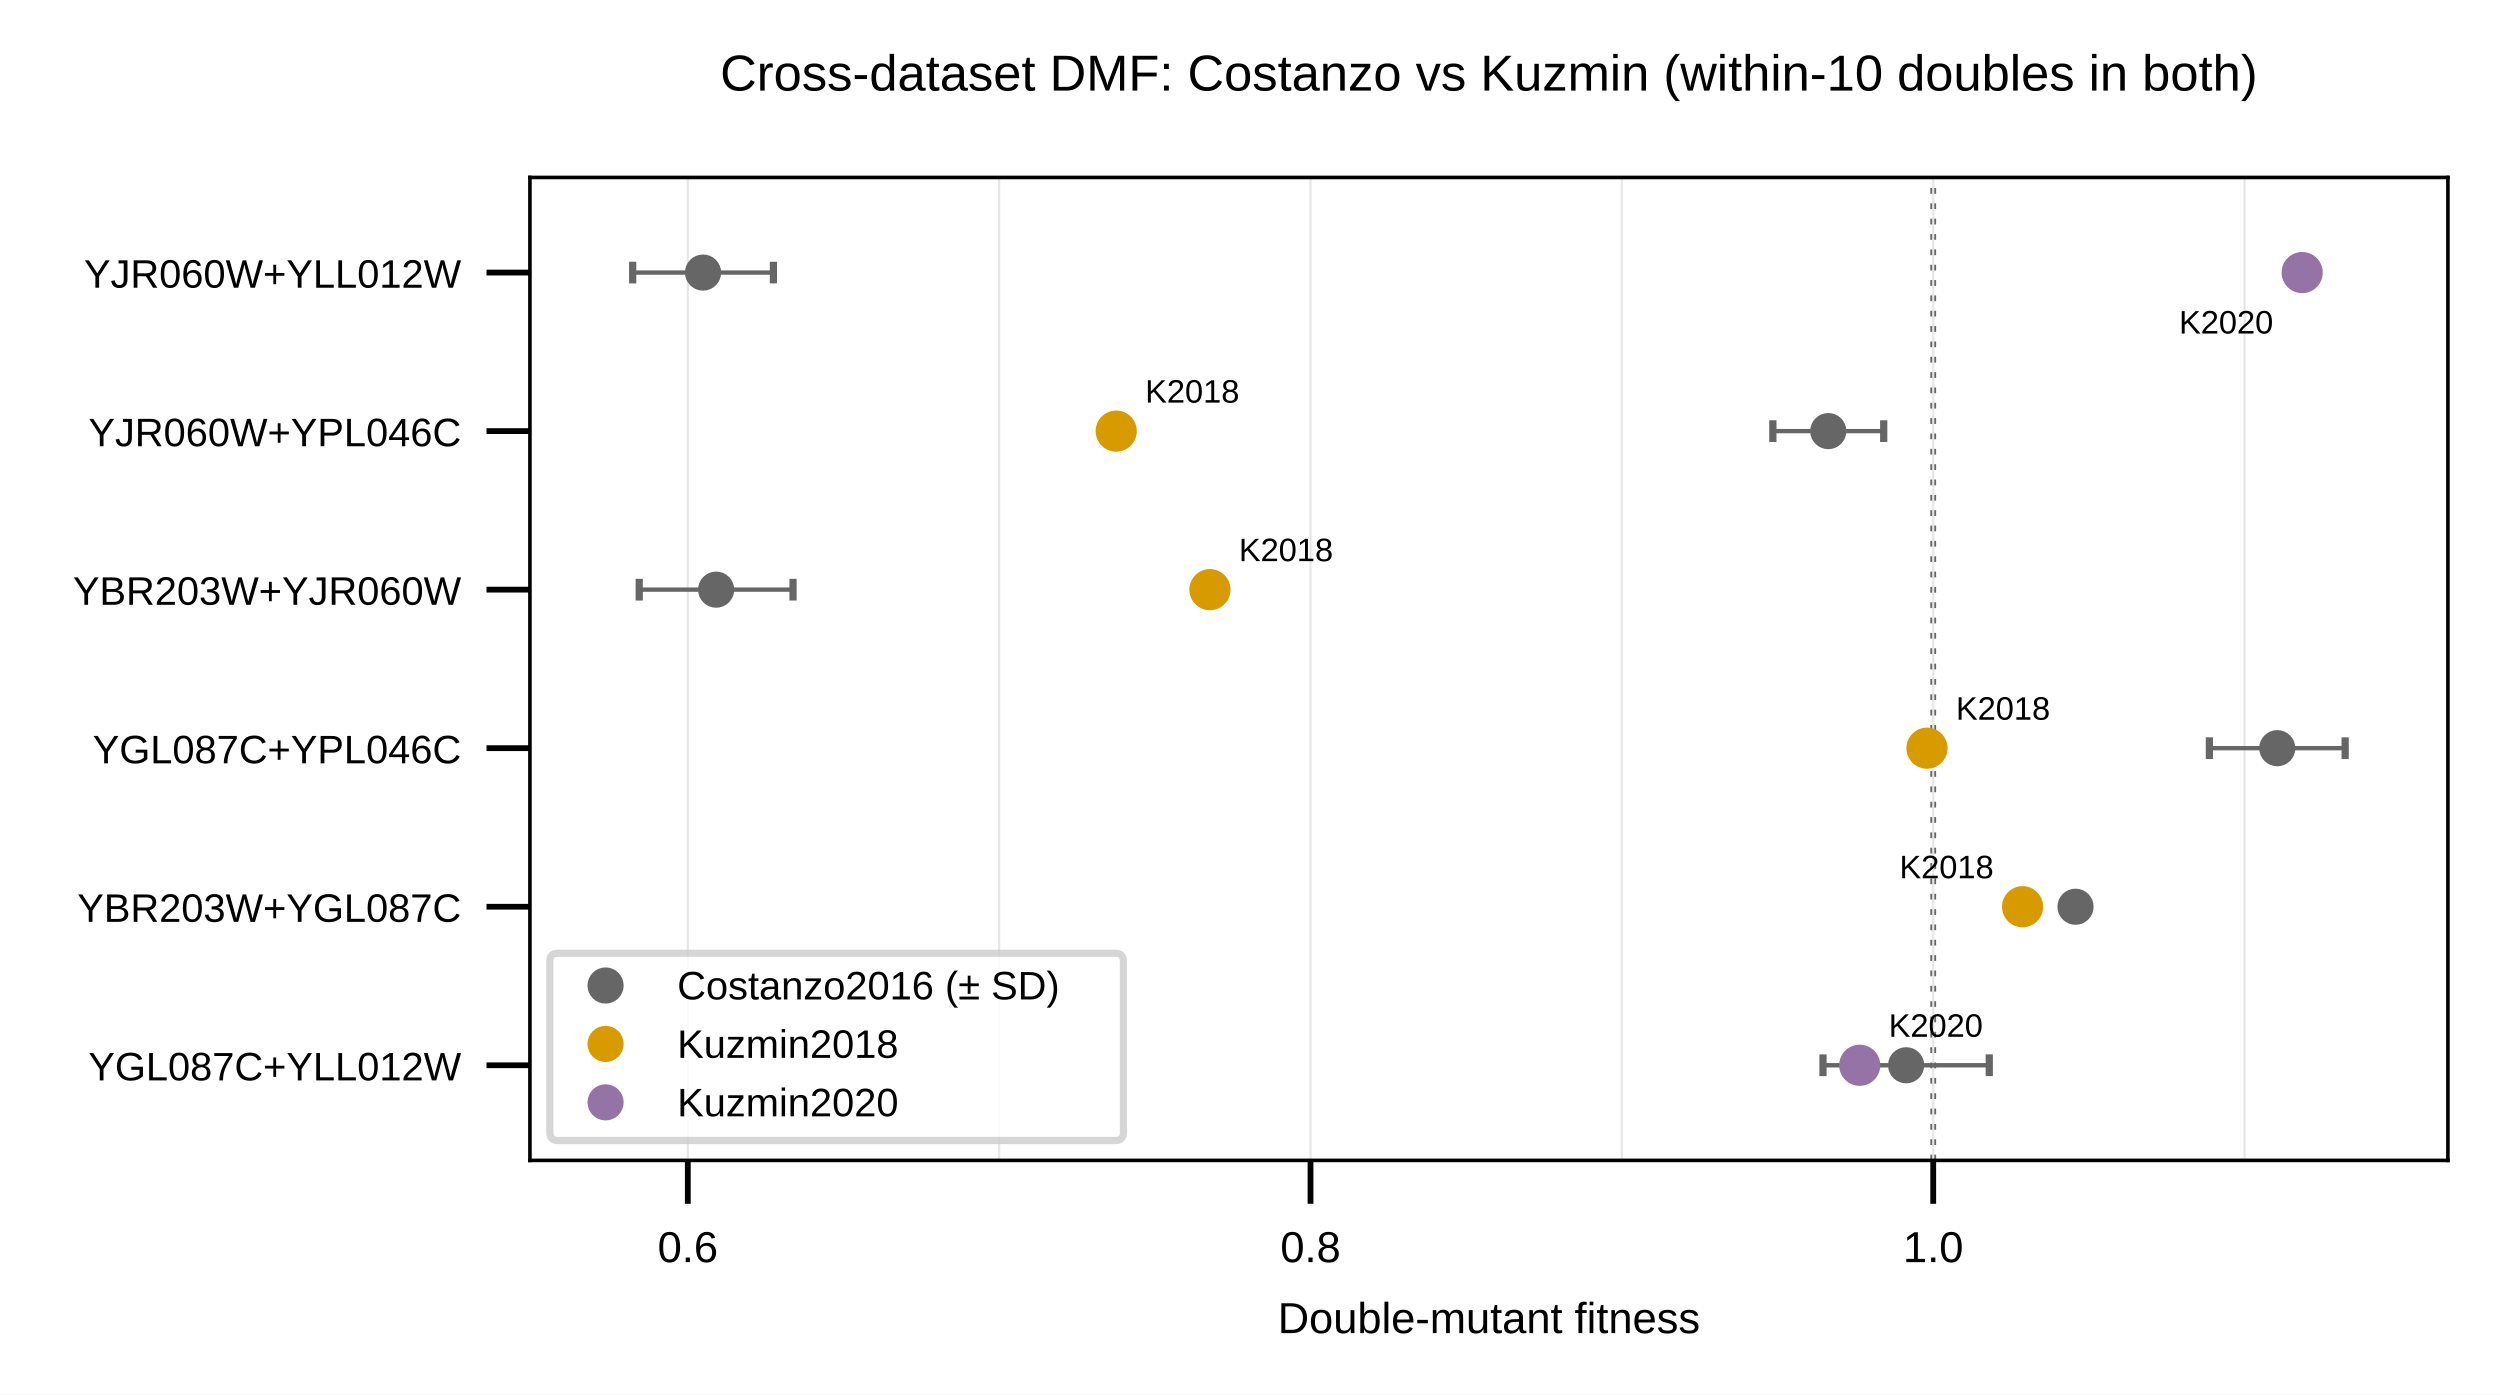
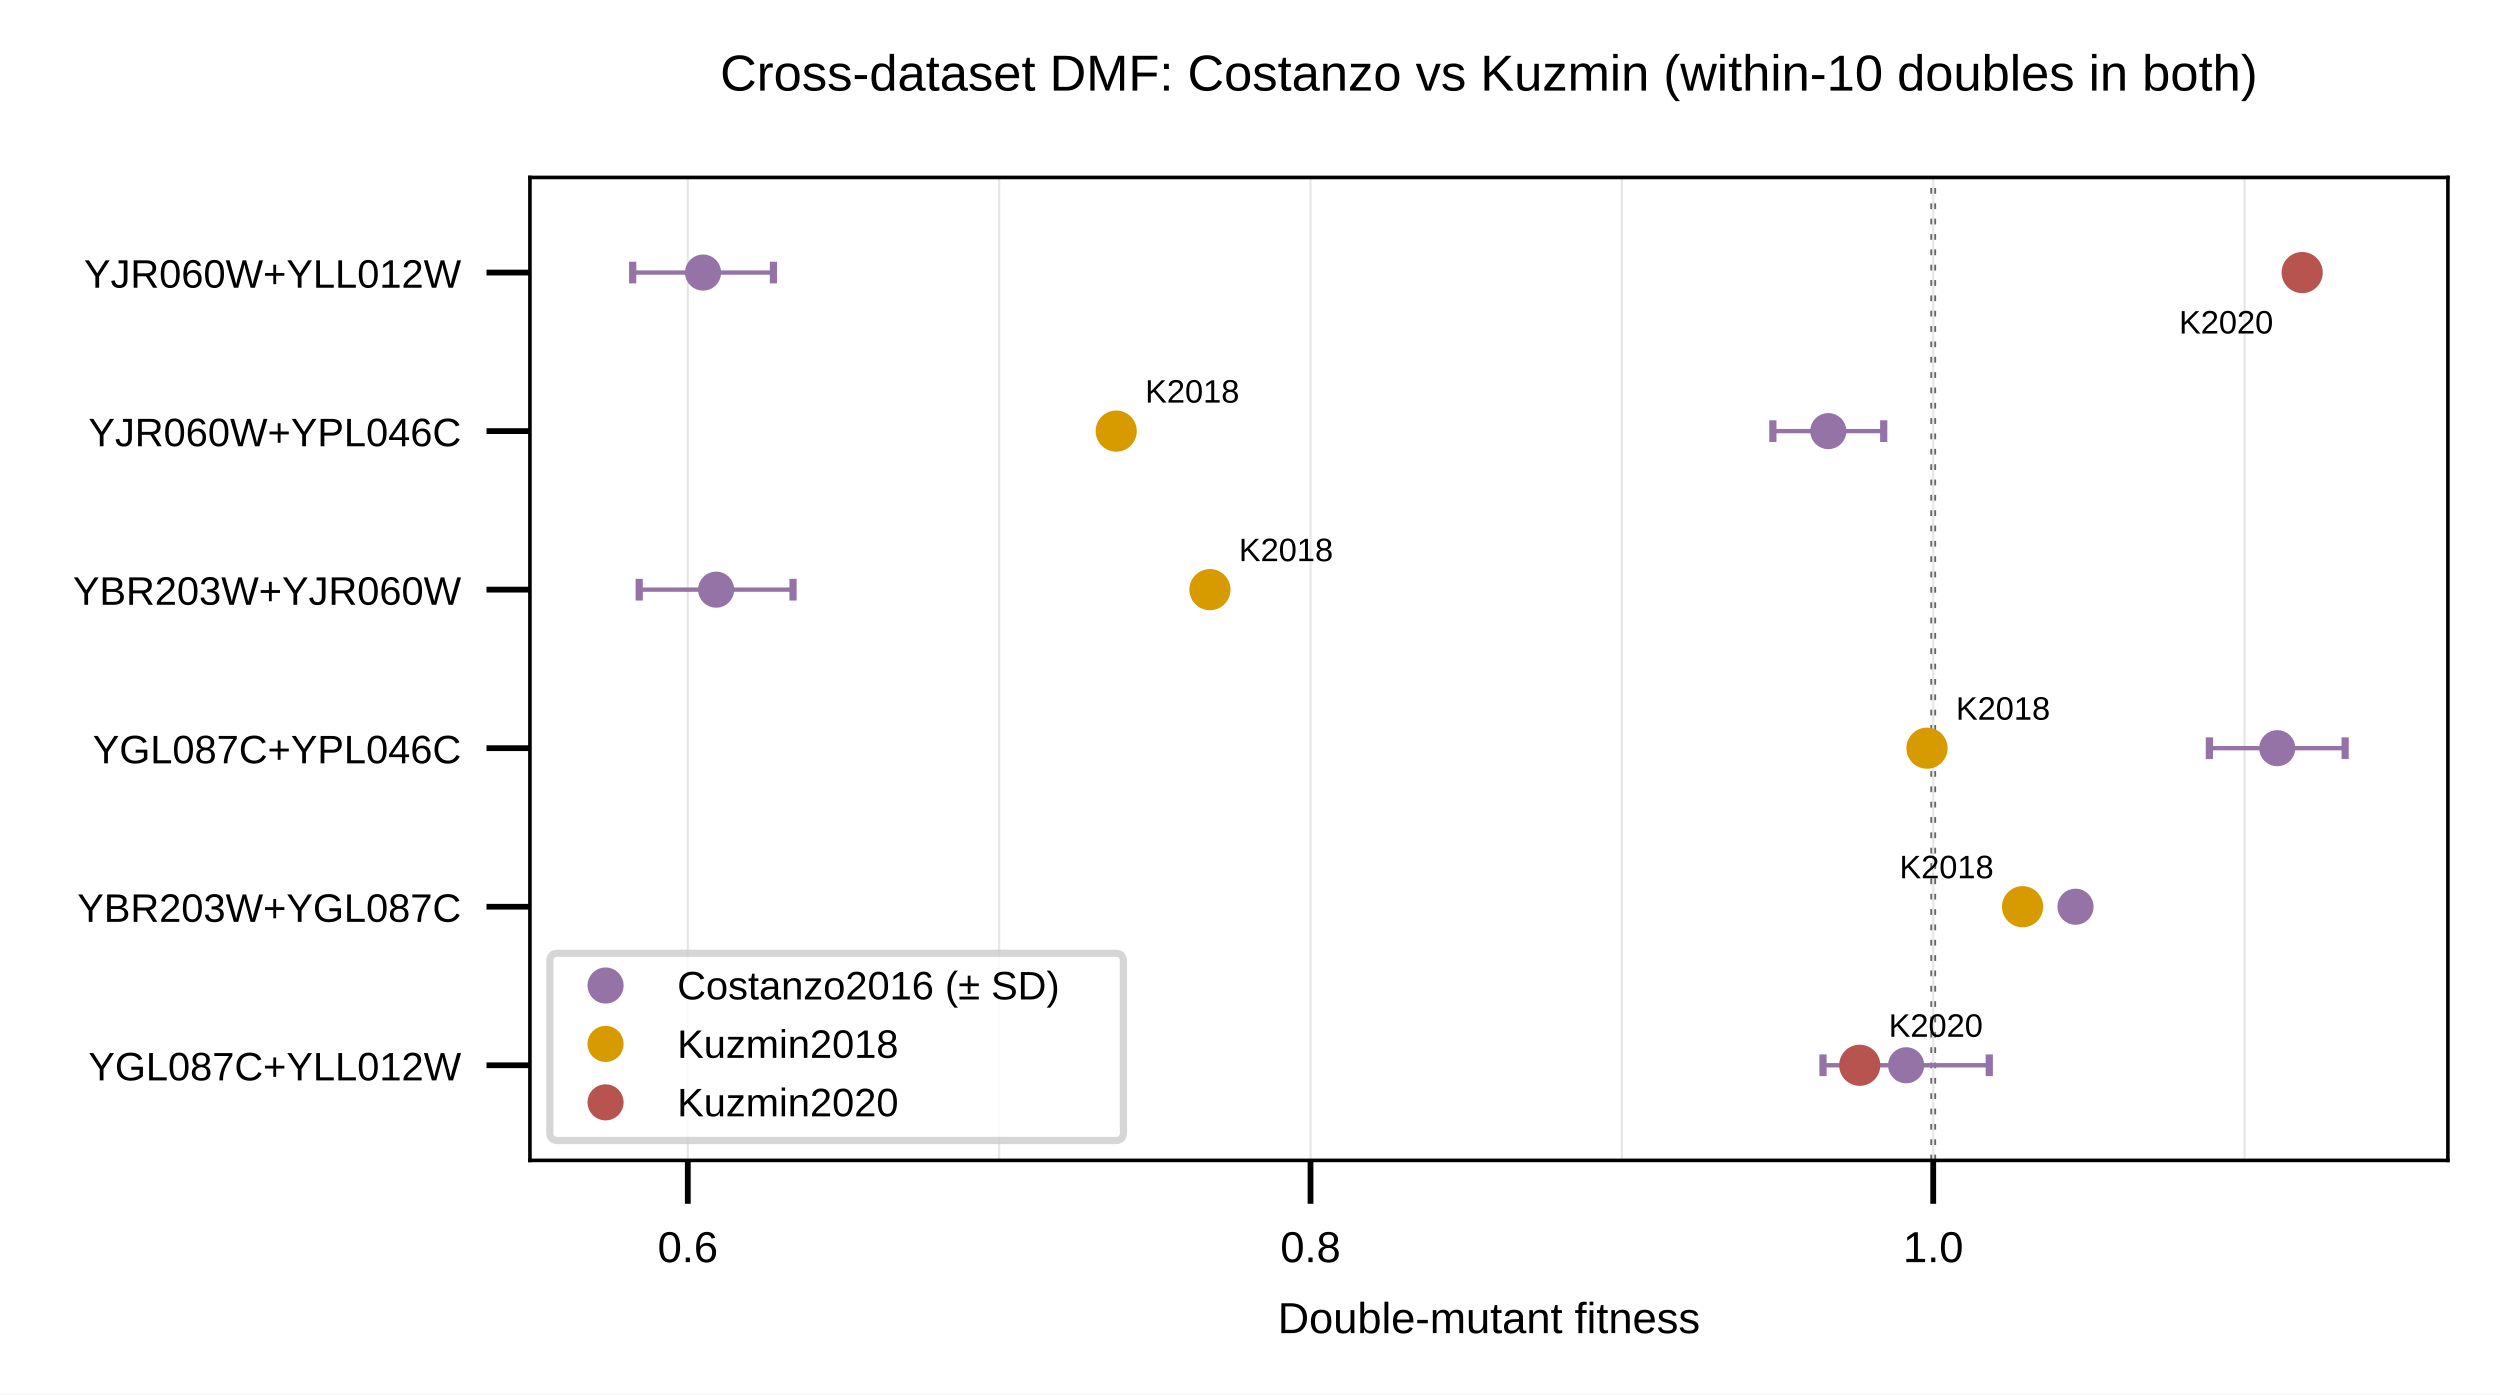
<svg xmlns="http://www.w3.org/2000/svg" xmlns:xlink="http://www.w3.org/1999/xlink" width="479.776" height="267.572" viewBox="0 0 479.776 267.572" version="1.1">
  <g transform="scale(1.388889)">
    <defs>
      <style type="text/css">*{stroke-linejoin: round; stroke-linecap: butt}</style>
    </defs>
    <g id="figure_1">
      <g id="patch_1">
        <path d="M 0 192.651  L 345.439 192.651  L 345.439 0  L 0 0  z " style="fill: #ffffff" />
      </g>
      <g id="axes_1">
        <g id="patch_2">
          <path d="M 73.224 160.338  L 338.239 160.338  L 338.239 24.519  L 73.224 24.519  z " style="fill: #ffffff" />
        </g>
        <g id="line2d_1">
-           <path d="M 267.124 160.338  L 267.124 24.519  " clip-path="url(#pa99bf91878)" style="fill: none; stroke-dasharray: 0.8,1.32; stroke-dashoffset: 0; stroke: #666666; stroke-width: 0.8" />
+           <path d="M 267.124 160.338  L 267.124 24.519  " clip-path="url(#pc8447acf25)" style="fill: none; stroke-dasharray: 0.8,1.32; stroke-dashoffset: 0; stroke: #666666; stroke-width: 0.8" />
        </g>
        <g id="matplotlib.axis_1">
          <g id="xtick_1">
            <g id="line2d_2">
-               <path d="M 95.036 160.338  L 95.036 24.519  " clip-path="url(#pa99bf91878)" style="fill: none; stroke: #e6e6e6; stroke-width: 0.3; stroke-linecap: square" />
+               <path d="M 95.036 160.338  L 95.036 24.519  " clip-path="url(#pc8447acf25)" style="fill: none; stroke: #e6e6e6; stroke-width: 0.3; stroke-linecap: square" />
            </g>
            <g id="line2d_3">
              <defs>
-                 <path id="m7b76734a05" d="M 0 0  L 0 6  " style="stroke: #000000; stroke-width: 0.8" />
+                 <path id="m653ce240fe" d="M 0 0  L 0 6  " style="stroke: #000000; stroke-width: 0.8" />
              </defs>
              <g>
-                 <use xlink:href="#m7b76734a05" x="95.036" y="160.338" style="stroke: #000000; stroke-width: 0.8" />
+                 <use xlink:href="#m653ce240fe" x="95.036" y="160.338" style="stroke: #000000; stroke-width: 0.8" />
              </g>
            </g>
            <g id="text_1">
              <text style="font-size: 6px; font-family: 'Arial'; text-anchor: middle" x="95.036" y="174.397" transform="rotate(-0 95.0358 174.3968)">0.6</text>
            </g>
          </g>
          <g id="xtick_2">
            <g id="line2d_4">
-               <path d="M 181.08 160.338  L 181.08 24.519  " clip-path="url(#pa99bf91878)" style="fill: none; stroke: #e6e6e6; stroke-width: 0.3; stroke-linecap: square" />
+               <path d="M 181.08 160.338  L 181.08 24.519  " clip-path="url(#pc8447acf25)" style="fill: none; stroke: #e6e6e6; stroke-width: 0.3; stroke-linecap: square" />
            </g>
            <g id="line2d_5">
              <g>
-                 <use xlink:href="#m7b76734a05" x="181.08" y="160.338" style="stroke: #000000; stroke-width: 0.8" />
+                 <use xlink:href="#m653ce240fe" x="181.08" y="160.338" style="stroke: #000000; stroke-width: 0.8" />
              </g>
            </g>
            <g id="text_2">
              <text style="font-size: 6px; font-family: 'Arial'; text-anchor: middle" x="181.08" y="174.397" transform="rotate(-0 181.0797 174.3968)">0.8</text>
            </g>
          </g>
          <g id="xtick_3">
            <g id="line2d_6">
-               <path d="M 267.124 160.338  L 267.124 24.519  " clip-path="url(#pa99bf91878)" style="fill: none; stroke: #e6e6e6; stroke-width: 0.3; stroke-linecap: square" />
+               <path d="M 267.124 160.338  L 267.124 24.519  " clip-path="url(#pc8447acf25)" style="fill: none; stroke: #e6e6e6; stroke-width: 0.3; stroke-linecap: square" />
            </g>
            <g id="line2d_7">
              <g>
-                 <use xlink:href="#m7b76734a05" x="267.124" y="160.338" style="stroke: #000000; stroke-width: 0.8" />
+                 <use xlink:href="#m653ce240fe" x="267.124" y="160.338" style="stroke: #000000; stroke-width: 0.8" />
              </g>
            </g>
            <g id="text_3">
              <text style="font-size: 6px; font-family: 'Arial'; text-anchor: middle" x="267.124" y="174.397" transform="rotate(-0 267.1236 174.3968)">1.0</text>
            </g>
          </g>
          <g id="xtick_4">
            <g id="line2d_8">
-               <path d="M 138.058 160.338  L 138.058 24.519  " clip-path="url(#pa99bf91878)" style="fill: none; stroke: #e6e6e6; stroke-width: 0.3; stroke-linecap: square" />
+               <path d="M 138.058 160.338  L 138.058 24.519  " clip-path="url(#pc8447acf25)" style="fill: none; stroke: #e6e6e6; stroke-width: 0.3; stroke-linecap: square" />
            </g>
            <g id="line2d_9" />
          </g>
          <g id="xtick_5">
            <g id="line2d_10">
-               <path d="M 224.102 160.338  L 224.102 24.519  " clip-path="url(#pa99bf91878)" style="fill: none; stroke: #e6e6e6; stroke-width: 0.3; stroke-linecap: square" />
+               <path d="M 224.102 160.338  L 224.102 24.519  " clip-path="url(#pc8447acf25)" style="fill: none; stroke: #e6e6e6; stroke-width: 0.3; stroke-linecap: square" />
            </g>
            <g id="line2d_11" />
          </g>
          <g id="xtick_6">
            <g id="line2d_12">
-               <path d="M 310.146 160.338  L 310.146 24.519  " clip-path="url(#pa99bf91878)" style="fill: none; stroke: #e6e6e6; stroke-width: 0.3; stroke-linecap: square" />
+               <path d="M 310.146 160.338  L 310.146 24.519  " clip-path="url(#pc8447acf25)" style="fill: none; stroke: #e6e6e6; stroke-width: 0.3; stroke-linecap: square" />
            </g>
            <g id="line2d_13" />
          </g>
          <g id="text_4">
            <text style="font-size: 6px; font-family: 'Arial'; text-anchor: middle" x="205.731" y="184.204" transform="rotate(-0 205.7313 184.2037)">Double-mutant fitness</text>
          </g>
        </g>
        <g id="matplotlib.axis_2">
          <g id="ytick_1">
            <g id="line2d_14">
              <defs>
-                 <path id="m2dd85f6c91" d="M 0 0  L -6 0  " style="stroke: #000000; stroke-width: 0.8" />
+                 <path id="mea6efc9876" d="M 0 0  L -6 0  " style="stroke: #000000; stroke-width: 0.8" />
              </defs>
              <g>
-                 <use xlink:href="#m2dd85f6c91" x="73.224" y="147.194" style="stroke: #000000; stroke-width: 0.8" />
+                 <use xlink:href="#mea6efc9876" x="73.224" y="147.194" style="stroke: #000000; stroke-width: 0.8" />
              </g>
            </g>
            <g id="text_5">
              <text style="font-size: 5.5px; font-family: 'Arial'; text-anchor: end" x="63.724" y="149.284" transform="rotate(-0 63.72367 149.2836)">YGL087C+YLL012W</text>
            </g>
          </g>
          <g id="ytick_2">
            <g id="line2d_15">
              <g>
-                 <use xlink:href="#m2dd85f6c91" x="73.224" y="125.288" style="stroke: #000000; stroke-width: 0.8" />
+                 <use xlink:href="#mea6efc9876" x="73.224" y="125.288" style="stroke: #000000; stroke-width: 0.8" />
              </g>
            </g>
            <g id="text_6">
              <text style="font-size: 5.5px; font-family: 'Arial'; text-anchor: end" x="63.724" y="127.377" transform="rotate(-0 63.72367 127.3773)">YBR203W+YGL087C</text>
            </g>
          </g>
          <g id="ytick_3">
            <g id="line2d_16">
              <g>
-                 <use xlink:href="#m2dd85f6c91" x="73.224" y="103.381" style="stroke: #000000; stroke-width: 0.8" />
+                 <use xlink:href="#mea6efc9876" x="73.224" y="103.381" style="stroke: #000000; stroke-width: 0.8" />
              </g>
            </g>
            <g id="text_7">
              <text style="font-size: 5.5px; font-family: 'Arial'; text-anchor: end" x="63.724" y="105.471" transform="rotate(-0 63.72367 105.471)">YGL087C+YPL046C</text>
            </g>
          </g>
          <g id="ytick_4">
            <g id="line2d_17">
              <g>
-                 <use xlink:href="#m2dd85f6c91" x="73.224" y="81.475" style="stroke: #000000; stroke-width: 0.8" />
+                 <use xlink:href="#mea6efc9876" x="73.224" y="81.475" style="stroke: #000000; stroke-width: 0.8" />
              </g>
            </g>
            <g id="text_8">
              <text style="font-size: 5.5px; font-family: 'Arial'; text-anchor: end" x="63.724" y="83.565" transform="rotate(-0 63.72367 83.56476)">YBR203W+YJR060W</text>
            </g>
          </g>
          <g id="ytick_5">
            <g id="line2d_18">
              <g>
-                 <use xlink:href="#m2dd85f6c91" x="73.224" y="59.569" style="stroke: #000000; stroke-width: 0.8" />
+                 <use xlink:href="#mea6efc9876" x="73.224" y="59.569" style="stroke: #000000; stroke-width: 0.8" />
              </g>
            </g>
            <g id="text_9">
              <text style="font-size: 5.5px; font-family: 'Arial'; text-anchor: end" x="63.724" y="61.658" transform="rotate(-0 63.72367 61.6585)">YJR060W+YPL046C</text>
            </g>
          </g>
          <g id="ytick_6">
            <g id="line2d_19">
              <g>
-                 <use xlink:href="#m2dd85f6c91" x="73.224" y="37.663" style="stroke: #000000; stroke-width: 0.8" />
+                 <use xlink:href="#mea6efc9876" x="73.224" y="37.663" style="stroke: #000000; stroke-width: 0.8" />
              </g>
            </g>
            <g id="text_10">
              <text style="font-size: 5.5px; font-family: 'Arial'; text-anchor: end" x="63.724" y="39.752" transform="rotate(-0 63.72367 39.75223)">YJR060W+YLL012W</text>
            </g>
          </g>
        </g>
        <g id="patch_3">
          <path d="M 73.224 160.338  L 73.224 24.519  " style="fill: none; stroke: #000000; stroke-width: 0.5; stroke-linejoin: miter; stroke-linecap: square" />
        </g>
        <g id="patch_4">
          <path d="M 338.239 160.338  L 338.239 24.519  " style="fill: none; stroke: #000000; stroke-width: 0.5; stroke-linejoin: miter; stroke-linecap: square" />
        </g>
        <g id="patch_5">
          <path d="M 73.224 160.338  L 338.239 160.338  " style="fill: none; stroke: #000000; stroke-width: 0.5; stroke-linejoin: miter; stroke-linecap: square" />
        </g>
        <g id="patch_6">
          <path d="M 73.224 24.519  L 338.239 24.519  " style="fill: none; stroke: #000000; stroke-width: 0.5; stroke-linejoin: miter; stroke-linecap: square" />
        </g>
        <g id="LineCollection_1">
-           <path d="M 251.894 147.194  L 274.868 147.194  " clip-path="url(#pa99bf91878)" style="fill: none; stroke: #666666; stroke-width: 0.6" />
+           <path d="M 251.894 147.194  L 274.868 147.194  " clip-path="url(#pc8447acf25)" style="fill: none; stroke: #9673a6; stroke-width: 0.6" />
        </g>
        <g id="line2d_20">
          <defs>
-             <path id="m626b139a25" d="M 0 1.5  L 0 -1.5  " style="stroke: #666666" />
+             <path id="m3591d6a777" d="M 0 1.5  L 0 -1.5  " style="stroke: #9673a6" />
          </defs>
-           <g clip-path="url(#pa99bf91878)">
-             <use xlink:href="#m626b139a25" x="251.894" y="147.194" style="fill: #666666; stroke: #666666" />
+           <g clip-path="url(#pc8447acf25)">
+             <use xlink:href="#m3591d6a777" x="251.894" y="147.194" style="fill: #9673a6; stroke: #9673a6" />
          </g>
        </g>
        <g id="line2d_21">
-           <g clip-path="url(#pa99bf91878)">
-             <use xlink:href="#m626b139a25" x="274.868" y="147.194" style="fill: #666666; stroke: #666666" />
+           <g clip-path="url(#pc8447acf25)">
+             <use xlink:href="#m3591d6a777" x="274.868" y="147.194" style="fill: #9673a6; stroke: #9673a6" />
          </g>
        </g>
        <g id="PathCollection_1">
          <defs>
-             <path id="mcb2b67db5f" d="M 0 2.345  C 0.622 2.345 1.219 2.098 1.658 1.658  C 2.098 1.219 2.345 0.622 2.345 0  C 2.345 -0.622 2.098 -1.219 1.658 -1.658  C 1.219 -2.098 0.622 -2.345 0 -2.345  C -0.622 -2.345 -1.219 -2.098 -1.658 -1.658  C -2.098 -1.219 -2.345 -0.622 -2.345 0  C -2.345 0.622 -2.098 1.219 -1.658 1.658  C -1.219 2.098 -0.622 2.345 0 2.345  z " style="stroke: #9673a6" />
+             <path id="mc8834af338" d="M 0 2.345  C 0.622 2.345 1.219 2.098 1.658 1.658  C 2.098 1.219 2.345 0.622 2.345 0  C 2.345 -0.622 2.098 -1.219 1.658 -1.658  C 1.219 -2.098 0.622 -2.345 0 -2.345  C -0.622 -2.345 -1.219 -2.098 -1.658 -1.658  C -2.098 -1.219 -2.345 -0.622 -2.345 0  C -2.345 0.622 -2.098 1.219 -1.658 1.658  C -1.219 2.098 -0.622 2.345 0 2.345  z " style="stroke: #b85450" />
          </defs>
-           <g clip-path="url(#pa99bf91878)">
-             <use xlink:href="#mcb2b67db5f" x="256.97" y="147.194" style="fill: #9673a6; stroke: #9673a6" />
+           <g clip-path="url(#pc8447acf25)">
+             <use xlink:href="#mc8834af338" x="256.97" y="147.194" style="fill: #b85450; stroke: #b85450" />
          </g>
        </g>
        <g id="text_11">
          <text style="font-size: 4.5px; font-family: 'Arial'; text-anchor: start" x="260.97" y="143.258" transform="rotate(-0 260.9704 143.2581)">K2020</text>
        </g>
        <g id="LineCollection_2">
-           <path d="M 285.408 125.288  L 288.161 125.288  " clip-path="url(#pa99bf91878)" style="fill: none; stroke: #666666; stroke-width: 0.6" />
+           <path d="M 285.408 125.288  L 288.161 125.288  " clip-path="url(#pc8447acf25)" style="fill: none; stroke: #9673a6; stroke-width: 0.6" />
        </g>
        <g id="line2d_22">
-           <g clip-path="url(#pa99bf91878)">
-             <use xlink:href="#m626b139a25" x="285.408" y="125.288" style="fill: #666666; stroke: #666666" />
+           <g clip-path="url(#pc8447acf25)">
+             <use xlink:href="#m3591d6a777" x="285.408" y="125.288" style="fill: #9673a6; stroke: #9673a6" />
          </g>
        </g>
        <g id="line2d_23">
-           <g clip-path="url(#pa99bf91878)">
-             <use xlink:href="#m626b139a25" x="288.161" y="125.288" style="fill: #666666; stroke: #666666" />
+           <g clip-path="url(#pc8447acf25)">
+             <use xlink:href="#m3591d6a777" x="288.161" y="125.288" style="fill: #9673a6; stroke: #9673a6" />
          </g>
        </g>
        <g id="PathCollection_2">
          <defs>
-             <path id="m6f7c87c06e" d="M 0 2.345  C 0.622 2.345 1.219 2.098 1.658 1.658  C 2.098 1.219 2.345 0.622 2.345 0  C 2.345 -0.622 2.098 -1.219 1.658 -1.658  C 1.219 -2.098 0.622 -2.345 0 -2.345  C -0.622 -2.345 -1.219 -2.098 -1.658 -1.658  C -2.098 -1.219 -2.345 -0.622 -2.345 0  C -2.345 0.622 -2.098 1.219 -1.658 1.658  C -1.219 2.098 -0.622 2.345 0 2.345  z " style="stroke: #d79b00" />
+             <path id="m7f4e3a29a7" d="M 0 2.345  C 0.622 2.345 1.219 2.098 1.658 1.658  C 2.098 1.219 2.345 0.622 2.345 0  C 2.345 -0.622 2.098 -1.219 1.658 -1.658  C 1.219 -2.098 0.622 -2.345 0 -2.345  C -0.622 -2.345 -1.219 -2.098 -1.658 -1.658  C -2.098 -1.219 -2.345 -0.622 -2.345 0  C -2.345 0.622 -2.098 1.219 -1.658 1.658  C -1.219 2.098 -0.622 2.345 0 2.345  z " style="stroke: #d79b00" />
          </defs>
-           <g clip-path="url(#pa99bf91878)">
-             <use xlink:href="#m6f7c87c06e" x="279.471" y="125.288" style="fill: #d79b00; stroke: #d79b00" />
+           <g clip-path="url(#pc8447acf25)">
+             <use xlink:href="#m7f4e3a29a7" x="279.471" y="125.288" style="fill: #d79b00; stroke: #d79b00" />
          </g>
        </g>
        <g id="text_12">
          <text style="font-size: 4.5px; font-family: 'Arial'; text-anchor: end" x="275.471" y="121.352" transform="rotate(-0 275.4709 121.3519)">K2018</text>
        </g>
        <g id="LineCollection_3">
-           <path d="M 305.284 103.381  L 324.042 103.381  " clip-path="url(#pa99bf91878)" style="fill: none; stroke: #666666; stroke-width: 0.6" />
+           <path d="M 305.284 103.381  L 324.042 103.381  " clip-path="url(#pc8447acf25)" style="fill: none; stroke: #9673a6; stroke-width: 0.6" />
        </g>
        <g id="line2d_24">
-           <g clip-path="url(#pa99bf91878)">
-             <use xlink:href="#m626b139a25" x="305.284" y="103.381" style="fill: #666666; stroke: #666666" />
+           <g clip-path="url(#pc8447acf25)">
+             <use xlink:href="#m3591d6a777" x="305.284" y="103.381" style="fill: #9673a6; stroke: #9673a6" />
          </g>
        </g>
        <g id="line2d_25">
-           <g clip-path="url(#pa99bf91878)">
-             <use xlink:href="#m626b139a25" x="324.042" y="103.381" style="fill: #666666; stroke: #666666" />
+           <g clip-path="url(#pc8447acf25)">
+             <use xlink:href="#m3591d6a777" x="324.042" y="103.381" style="fill: #9673a6; stroke: #9673a6" />
          </g>
        </g>
        <g id="PathCollection_3">
-           <g clip-path="url(#pa99bf91878)">
-             <use xlink:href="#m6f7c87c06e" x="266.263" y="103.381" style="fill: #d79b00; stroke: #d79b00" />
+           <g clip-path="url(#pc8447acf25)">
+             <use xlink:href="#m7f4e3a29a7" x="266.263" y="103.381" style="fill: #d79b00; stroke: #d79b00" />
          </g>
        </g>
        <g id="text_13">
          <text style="font-size: 4.5px; font-family: 'Arial'; text-anchor: start" x="270.263" y="99.446" transform="rotate(-0 270.2632 99.44559)">K2018</text>
        </g>
        <g id="LineCollection_4">
-           <path d="M 88.324 81.475  L 109.577 81.475  " clip-path="url(#pa99bf91878)" style="fill: none; stroke: #666666; stroke-width: 0.6" />
+           <path d="M 88.324 81.475  L 109.577 81.475  " clip-path="url(#pc8447acf25)" style="fill: none; stroke: #9673a6; stroke-width: 0.6" />
        </g>
        <g id="line2d_26">
-           <g clip-path="url(#pa99bf91878)">
-             <use xlink:href="#m626b139a25" x="88.324" y="81.475" style="fill: #666666; stroke: #666666" />
+           <g clip-path="url(#pc8447acf25)">
+             <use xlink:href="#m3591d6a777" x="88.324" y="81.475" style="fill: #9673a6; stroke: #9673a6" />
          </g>
        </g>
        <g id="line2d_27">
-           <g clip-path="url(#pa99bf91878)">
-             <use xlink:href="#m626b139a25" x="109.577" y="81.475" style="fill: #666666; stroke: #666666" />
+           <g clip-path="url(#pc8447acf25)">
+             <use xlink:href="#m3591d6a777" x="109.577" y="81.475" style="fill: #9673a6; stroke: #9673a6" />
          </g>
        </g>
        <g id="PathCollection_4">
-           <g clip-path="url(#pa99bf91878)">
-             <use xlink:href="#m6f7c87c06e" x="167.184" y="81.475" style="fill: #d79b00; stroke: #d79b00" />
+           <g clip-path="url(#pc8447acf25)">
+             <use xlink:href="#m7f4e3a29a7" x="167.184" y="81.475" style="fill: #d79b00; stroke: #d79b00" />
          </g>
        </g>
        <g id="text_14">
          <text style="font-size: 4.5px; font-family: 'Arial'; text-anchor: start" x="171.184" y="77.539" transform="rotate(-0 171.1836 77.53933)">K2018</text>
        </g>
        <g id="LineCollection_5">
-           <path d="M 244.967 59.569  L 260.283 59.569  " clip-path="url(#pa99bf91878)" style="fill: none; stroke: #666666; stroke-width: 0.6" />
+           <path d="M 244.967 59.569  L 260.283 59.569  " clip-path="url(#pc8447acf25)" style="fill: none; stroke: #9673a6; stroke-width: 0.6" />
        </g>
        <g id="line2d_28">
-           <g clip-path="url(#pa99bf91878)">
-             <use xlink:href="#m626b139a25" x="244.967" y="59.569" style="fill: #666666; stroke: #666666" />
+           <g clip-path="url(#pc8447acf25)">
+             <use xlink:href="#m3591d6a777" x="244.967" y="59.569" style="fill: #9673a6; stroke: #9673a6" />
          </g>
        </g>
        <g id="line2d_29">
-           <g clip-path="url(#pa99bf91878)">
-             <use xlink:href="#m626b139a25" x="260.283" y="59.569" style="fill: #666666; stroke: #666666" />
+           <g clip-path="url(#pc8447acf25)">
+             <use xlink:href="#m3591d6a777" x="260.283" y="59.569" style="fill: #9673a6; stroke: #9673a6" />
          </g>
        </g>
        <g id="PathCollection_5">
-           <g clip-path="url(#pa99bf91878)">
-             <use xlink:href="#m6f7c87c06e" x="154.234" y="59.569" style="fill: #d79b00; stroke: #d79b00" />
+           <g clip-path="url(#pc8447acf25)">
+             <use xlink:href="#m7f4e3a29a7" x="154.234" y="59.569" style="fill: #d79b00; stroke: #d79b00" />
          </g>
        </g>
        <g id="text_15">
          <text style="font-size: 4.5px; font-family: 'Arial'; text-anchor: start" x="158.234" y="55.633" transform="rotate(-0 158.234 55.63307)">K2018</text>
        </g>
        <g id="LineCollection_6">
-           <path d="M 87.421 37.663  L 106.867 37.663  " clip-path="url(#pa99bf91878)" style="fill: none; stroke: #666666; stroke-width: 0.6" />
+           <path d="M 87.421 37.663  L 106.867 37.663  " clip-path="url(#pc8447acf25)" style="fill: none; stroke: #9673a6; stroke-width: 0.6" />
        </g>
        <g id="line2d_30">
-           <g clip-path="url(#pa99bf91878)">
-             <use xlink:href="#m626b139a25" x="87.421" y="37.663" style="fill: #666666; stroke: #666666" />
+           <g clip-path="url(#pc8447acf25)">
+             <use xlink:href="#m3591d6a777" x="87.421" y="37.663" style="fill: #9673a6; stroke: #9673a6" />
          </g>
        </g>
        <g id="line2d_31">
-           <g clip-path="url(#pa99bf91878)">
-             <use xlink:href="#m626b139a25" x="106.867" y="37.663" style="fill: #666666; stroke: #666666" />
+           <g clip-path="url(#pc8447acf25)">
+             <use xlink:href="#m3591d6a777" x="106.867" y="37.663" style="fill: #9673a6; stroke: #9673a6" />
          </g>
        </g>
        <g id="PathCollection_6">
-           <g clip-path="url(#pa99bf91878)">
-             <use xlink:href="#mcb2b67db5f" x="318.105" y="37.663" style="fill: #9673a6; stroke: #9673a6" />
+           <g clip-path="url(#pc8447acf25)">
+             <use xlink:href="#mc8834af338" x="318.105" y="37.663" style="fill: #b85450; stroke: #b85450" />
          </g>
        </g>
        <g id="text_16">
          <text style="font-size: 4.5px; font-family: 'Arial'; text-anchor: end" x="314.105" y="46.082" transform="rotate(-0 314.1046 46.08196)">K2020</text>
        </g>
        <g id="text_17">
          <text style="font-size: 7px; font-family: 'Arial'; text-anchor: middle" x="205.731" y="12.519" transform="rotate(-0 205.7313 12.51891)">Cross-dataset DMF: Costanzo vs Kuzmin (within-10 doubles in both)</text>
        </g>
        <g id="line2d_32">
          <defs>
-             <path id="m2542bc78fb" d="M 0 2  C 0.53 2 1.039 1.789 1.414 1.414  C 1.789 1.039 2 0.53 2 0  C 2 -0.53 1.789 -1.039 1.414 -1.414  C 1.039 -1.789 0.53 -2 0 -2  C -0.53 -2 -1.039 -1.789 -1.414 -1.414  C -1.789 -1.039 -2 -0.53 -2 0  C -2 0.53 -1.789 1.039 -1.414 1.414  C -1.039 1.789 -0.53 2 0 2  z " style="stroke: #666666" />
+             <path id="m16c5fca87a" d="M 0 2  C 0.53 2 1.039 1.789 1.414 1.414  C 1.789 1.039 2 0.53 2 0  C 2 -0.53 1.789 -1.039 1.414 -1.414  C 1.039 -1.789 0.53 -2 0 -2  C -0.53 -2 -1.039 -1.789 -1.414 -1.414  C -1.789 -1.039 -2 -0.53 -2 0  C -2 0.53 -1.789 1.039 -1.414 1.414  C -1.039 1.789 -0.53 2 0 2  z " style="stroke: #9673a6" />
          </defs>
-           <g clip-path="url(#pa99bf91878)">
-             <use xlink:href="#m2542bc78fb" x="263.381" y="147.194" style="fill: #666666; stroke: #666666" />
+           <g clip-path="url(#pc8447acf25)">
+             <use xlink:href="#m16c5fca87a" x="263.381" y="147.194" style="fill: #9673a6; stroke: #9673a6" />
          </g>
        </g>
        <g id="line2d_33">
-           <g clip-path="url(#pa99bf91878)">
-             <use xlink:href="#m2542bc78fb" x="286.785" y="125.288" style="fill: #666666; stroke: #666666" />
+           <g clip-path="url(#pc8447acf25)">
+             <use xlink:href="#m16c5fca87a" x="286.785" y="125.288" style="fill: #9673a6; stroke: #9673a6" />
          </g>
        </g>
        <g id="line2d_34">
-           <g clip-path="url(#pa99bf91878)">
-             <use xlink:href="#m2542bc78fb" x="314.663" y="103.381" style="fill: #666666; stroke: #666666" />
+           <g clip-path="url(#pc8447acf25)">
+             <use xlink:href="#m16c5fca87a" x="314.663" y="103.381" style="fill: #9673a6; stroke: #9673a6" />
          </g>
        </g>
        <g id="line2d_35">
-           <g clip-path="url(#pa99bf91878)">
-             <use xlink:href="#m2542bc78fb" x="98.951" y="81.475" style="fill: #666666; stroke: #666666" />
+           <g clip-path="url(#pc8447acf25)">
+             <use xlink:href="#m16c5fca87a" x="98.951" y="81.475" style="fill: #9673a6; stroke: #9673a6" />
          </g>
        </g>
        <g id="line2d_36">
-           <g clip-path="url(#pa99bf91878)">
-             <use xlink:href="#m2542bc78fb" x="252.625" y="59.569" style="fill: #666666; stroke: #666666" />
+           <g clip-path="url(#pc8447acf25)">
+             <use xlink:href="#m16c5fca87a" x="252.625" y="59.569" style="fill: #9673a6; stroke: #9673a6" />
          </g>
        </g>
        <g id="line2d_37">
-           <g clip-path="url(#pa99bf91878)">
-             <use xlink:href="#m2542bc78fb" x="97.144" y="37.663" style="fill: #666666; stroke: #666666" />
+           <g clip-path="url(#pc8447acf25)">
+             <use xlink:href="#m16c5fca87a" x="97.144" y="37.663" style="fill: #9673a6; stroke: #9673a6" />
          </g>
        </g>
        <g id="legend_1">
          <g id="patch_7">
            <path d="M 77.074 157.588  L 154.13 157.588  Q 155.23 157.588 155.23 156.488  L 155.23 132.819  Q 155.23 131.719 154.13 131.719  L 77.074 131.719  Q 75.974 131.719 75.974 132.819  L 75.974 156.488  Q 75.974 157.588 77.074 157.588  z " style="fill: #ffffff; opacity: 0.8; stroke: #cccccc; stroke-linejoin: miter" />
          </g>
          <g id="line2d_38">
            <path d="M 78.174 136.173  L 83.674 136.173  L 89.174 136.173  " style="fill: none" />
            <g>
-               <use xlink:href="#m2542bc78fb" x="83.674" y="136.173" style="fill: #666666; stroke: #666666" />
+               <use xlink:href="#m16c5fca87a" x="83.674" y="136.173" style="fill: #9673a6; stroke: #9673a6" />
            </g>
          </g>
          <g id="text_18">
            <text style="font-size: 5.5px; font-family: 'Arial'; text-anchor: start" x="93.574" y="138.098" transform="rotate(-0 93.57367 138.098)">Costanzo2016 (± SD)</text>
          </g>
          <g id="line2d_39">
            <path d="M 78.174 144.246  L 83.674 144.246  L 89.174 144.246  " style="fill: none" />
            <defs>
-               <path id="mbf90a5014a" d="M 0 2  C 0.53 2 1.039 1.789 1.414 1.414  C 1.789 1.039 2 0.53 2 0  C 2 -0.53 1.789 -1.039 1.414 -1.414  C 1.039 -1.789 0.53 -2 0 -2  C -0.53 -2 -1.039 -1.789 -1.414 -1.414  C -1.789 -1.039 -2 -0.53 -2 0  C -2 0.53 -1.789 1.039 -1.414 1.414  C -1.039 1.789 -0.53 2 0 2  z " style="stroke: #d79b00" />
+               <path id="mbf1d677240" d="M 0 2  C 0.53 2 1.039 1.789 1.414 1.414  C 1.789 1.039 2 0.53 2 0  C 2 -0.53 1.789 -1.039 1.414 -1.414  C 1.039 -1.789 0.53 -2 0 -2  C -0.53 -2 -1.039 -1.789 -1.414 -1.414  C -1.789 -1.039 -2 -0.53 -2 0  C -2 0.53 -1.789 1.039 -1.414 1.414  C -1.039 1.789 -0.53 2 0 2  z " style="stroke: #d79b00" />
            </defs>
            <g>
-               <use xlink:href="#mbf90a5014a" x="83.674" y="144.246" style="fill: #d79b00; stroke: #d79b00" />
+               <use xlink:href="#mbf1d677240" x="83.674" y="144.246" style="fill: #d79b00; stroke: #d79b00" />
            </g>
          </g>
          <g id="text_19">
            <text style="font-size: 5.5px; font-family: 'Arial'; text-anchor: start" x="93.574" y="146.171" transform="rotate(-0 93.57367 146.1709)">Kuzmin2018</text>
          </g>
          <g id="line2d_40">
            <path d="M 78.174 152.319  L 83.674 152.319  L 89.174 152.319  " style="fill: none" />
            <defs>
-               <path id="m958ff61e82" d="M 0 2  C 0.53 2 1.039 1.789 1.414 1.414  C 1.789 1.039 2 0.53 2 0  C 2 -0.53 1.789 -1.039 1.414 -1.414  C 1.039 -1.789 0.53 -2 0 -2  C -0.53 -2 -1.039 -1.789 -1.414 -1.414  C -1.789 -1.039 -2 -0.53 -2 0  C -2 0.53 -1.789 1.039 -1.414 1.414  C -1.039 1.789 -0.53 2 0 2  z " style="stroke: #9673a6" />
+               <path id="m983fae7b01" d="M 0 2  C 0.53 2 1.039 1.789 1.414 1.414  C 1.789 1.039 2 0.53 2 0  C 2 -0.53 1.789 -1.039 1.414 -1.414  C 1.039 -1.789 0.53 -2 0 -2  C -0.53 -2 -1.039 -1.789 -1.414 -1.414  C -1.789 -1.039 -2 -0.53 -2 0  C -2 0.53 -1.789 1.039 -1.414 1.414  C -1.039 1.789 -0.53 2 0 2  z " style="stroke: #b85450" />
            </defs>
            <g>
-               <use xlink:href="#m958ff61e82" x="83.674" y="152.319" style="fill: #9673a6; stroke: #9673a6" />
+               <use xlink:href="#m983fae7b01" x="83.674" y="152.319" style="fill: #b85450; stroke: #b85450" />
            </g>
          </g>
          <g id="text_20">
            <text style="font-size: 5.5px; font-family: 'Arial'; text-anchor: start" x="93.574" y="154.244" transform="rotate(-0 93.57367 154.2439)">Kuzmin2020</text>
          </g>
        </g>
      </g>
    </g>
    <defs>
-       <clipPath id="pa99bf91878">
+       <clipPath id="pc8447acf25">
        <rect x="73.224" y="24.519" width="265.015" height="135.819" />
      </clipPath>
    </defs>
  </g>
</svg>
